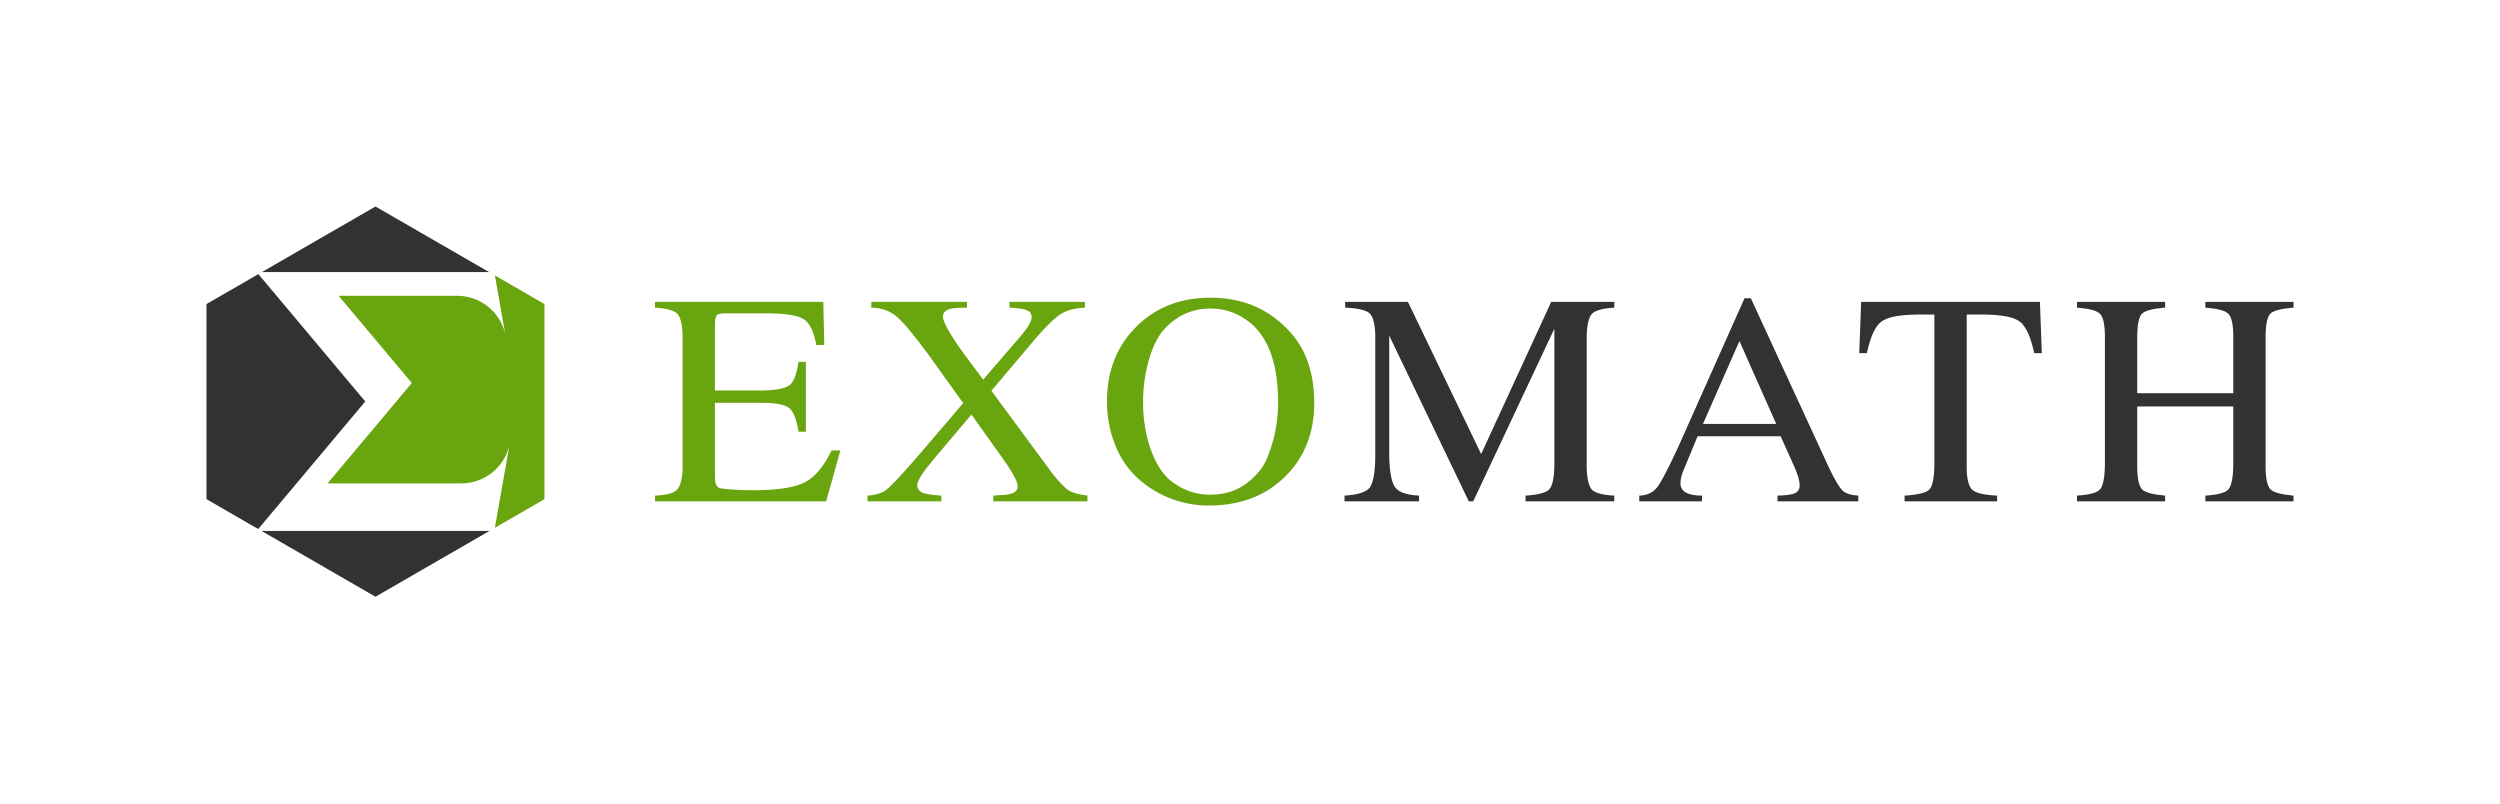
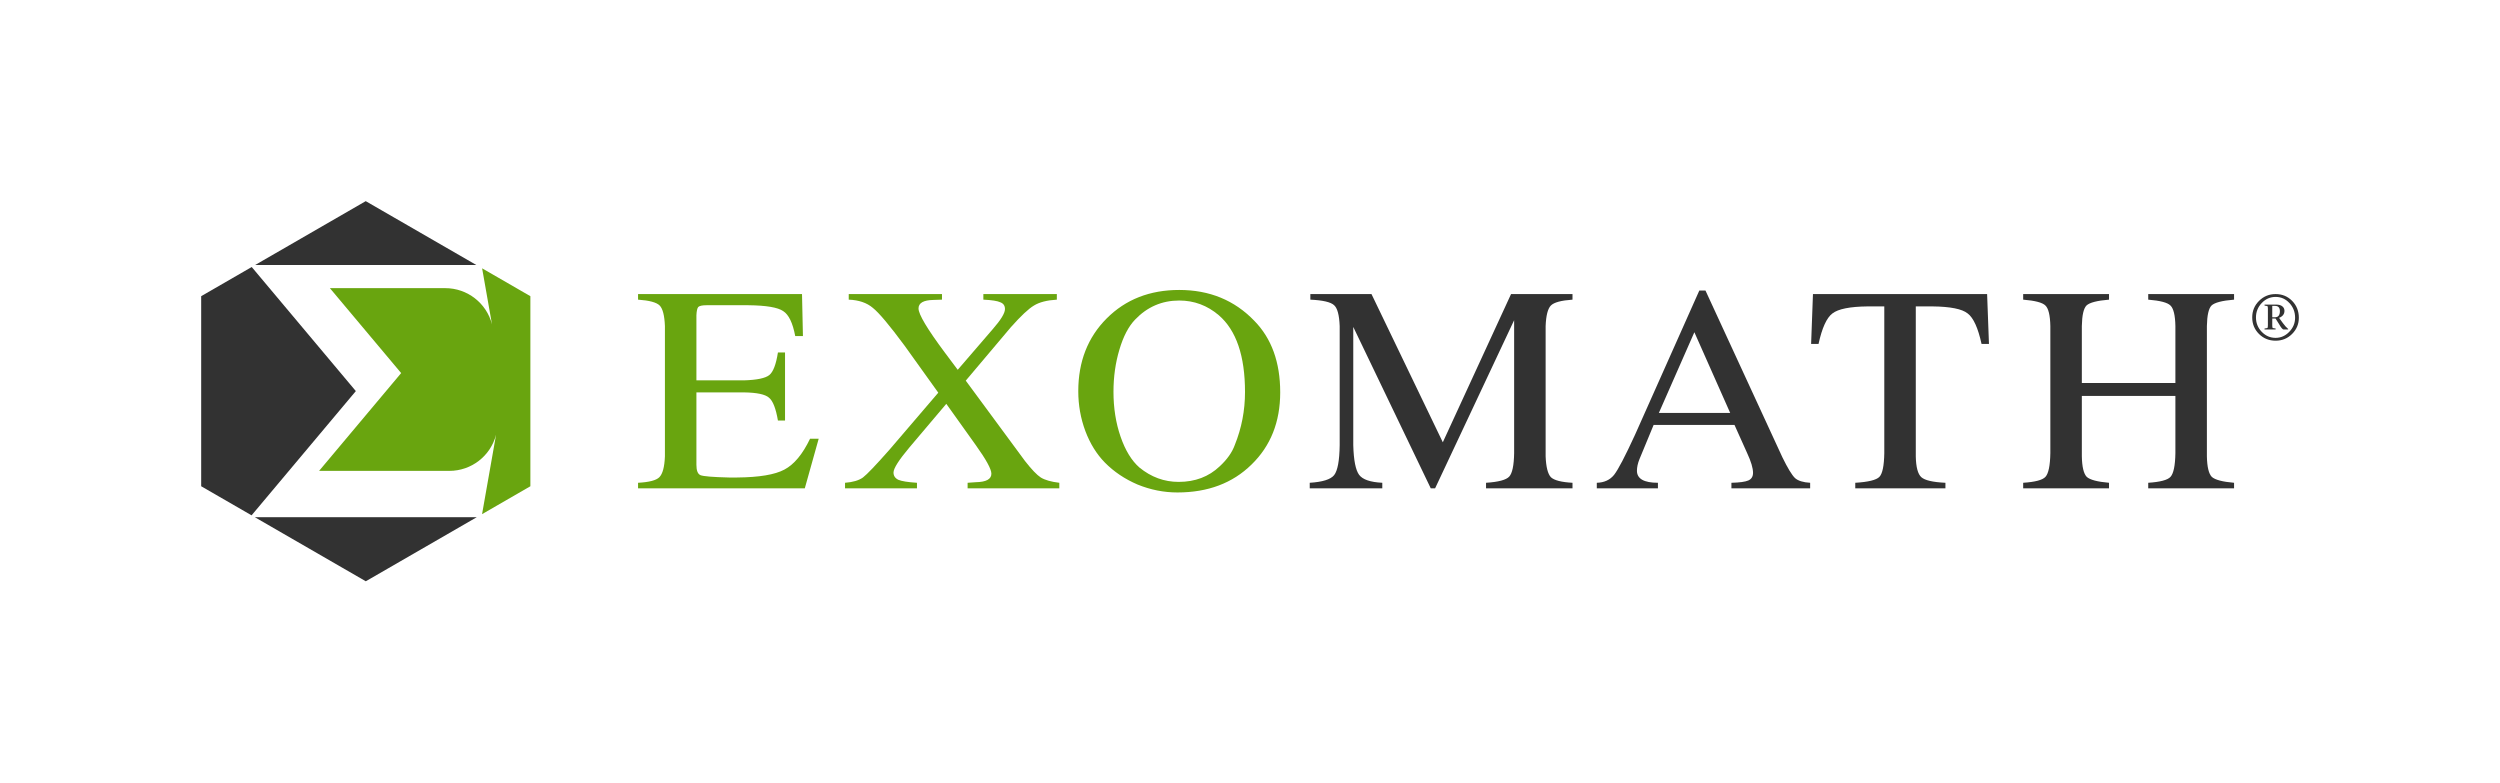
- <svg xmlns="http://www.w3.org/2000/svg" width="2421.314" height="777.953" version="1.1" id="svg46">
-   <defs id="defs22">
-     <marker id="DistanceX" orient="auto" refX="0" refY="0" style="overflow:visible">
-       <path d="M 3,-3 -3,3 M 0,-5 V 5" style="stroke:#000000;stroke-width:0.5" id="path4" />
-     </marker>
-     <pattern height="8" id="Hatch" patternUnits="userSpaceOnUse" width="8" x="0" y="0">
-       <path d="M8 4 l-4,4" linecap="square" stroke="#000000" stroke-width="0.25" id="path7" />
-       <path d="M6 2 l-4,4" linecap="square" stroke="#000000" stroke-width="0.25" id="path9" />
-       <path d="M4 0 l-4,4" linecap="square" stroke="#000000" stroke-width="0.25" id="path11" />
-     </pattern>
-     <symbol id="*MODEL_SPACE" />
-     <symbol id="*PAPER_SPACE" />
-     <symbol id="GENAXEH">
-       <path d="M -3.78,1122.52 H 3.78" style="fill:none;stroke:#000000" id="path16" />
-     </symbol>
-     <symbol id="_ACMFILLEDHALF">
-       <path d="m -3.78,1122.52 h 0.756" style="fill:none;stroke:#000000" id="path19" />
-     </symbol>
-   </defs>
-   <g id="g32" transform="translate(-1980,-130.1884)">
-     <g id="g892">
-       <g id="g882">
-         <path id="path849" style="font-style:normal;font-variant:normal;font-weight:normal;font-stretch:normal;font-size:39.04px;line-height:1.25;font-family:'Nimbus Roman No9 L';-inkscape-font-specification:'Nimbus Roman No9 L';letter-spacing:0px;word-spacing:0px;fill:#69a50f;fill-opacity:1;stroke:none;stroke-width:0.976" d="m 2793.976,566.437 -13.815,49.315 h -165.781 v -5.544 q 16.578,-0.875 21.183,-5.544 4.912,-4.961 5.526,-20.718 V 454.385 q -0.614,-15.757 -5.219,-20.426 -4.605,-4.669 -21.49,-5.836 v -5.544 h 163.018 l 0.921,41.728 h -7.675 q -3.684,-19.551 -11.973,-24.803 -7.982,-5.544 -34.691,-5.836 h -41.445 q -6.447,0 -8.289,1.751 -1.535,1.751 -1.842,8.17 v 64.78 h 47.278 q 19.341,-0.584 25.174,-5.252 5.833,-4.669 8.596,-22.469 h 7.061 v 67.698 h -7.061 q -3.07,-18.092 -8.903,-22.761 -5.526,-4.961 -24.867,-5.252 h -47.278 v 72.075 q 0,8.462 3.991,10.213 4.298,1.751 28.244,2.334 h 8.289 q 32.849,-0.292 46.971,-7.879 14.429,-7.587 25.481,-30.639 z" />
-         <path id="path851" style="font-style:normal;font-variant:normal;font-weight:normal;font-stretch:normal;font-size:39.04px;line-height:1.25;font-family:'Nimbus Roman No9 L';-inkscape-font-specification:'Nimbus Roman No9 L';letter-spacing:0px;word-spacing:0px;fill:#69a50f;fill-opacity:1;stroke:none;stroke-width:0.976" d="m 3030.769,422.578 v 5.544 q -14.736,0.875 -22.718,5.836 -7.982,4.669 -23.025,21.593 l -44.822,53.108 58.944,79.954 q 9.824,12.547 15.657,16.341 6.14,3.793 18.42,5.252 v 5.544 h -91.18 v -5.544 q 7.368,-0.584 8.289,-0.584 15.35,-0.292 15.35,-8.462 0,-6.711 -15.657,-28.597 l -29.165,-40.852 -36.533,43.187 q -15.964,18.967 -15.964,25.095 0,4.961 4.912,7.295 4.912,2.043 18.42,2.918 v 5.544 h -71.531 v -5.544 q 11.666,-0.875 17.806,-5.252 6.14,-4.669 26.709,-28.013 l 48.199,-56.318 -33.463,-46.688 q -22.411,-30.347 -31.621,-37.643 -8.903,-7.587 -23.946,-8.17 v -5.544 h 92.715 v 5.544 l -8.596,0.292 q -14.736,0.292 -14.736,8.462 0,8.754 26.095,43.77 l 12.894,17.216 34.691,-40.269 q 12.28,-14.007 12.28,-20.134 0,-4.961 -4.605,-6.711 -4.298,-2.043 -16.885,-2.626 v -5.544 z" />
-         <path id="path853" style="font-style:normal;font-variant:normal;font-weight:normal;font-stretch:normal;font-size:39.04px;line-height:1.25;font-family:'Nimbus Roman No9 L';-inkscape-font-specification:'Nimbus Roman No9 L';letter-spacing:0px;word-spacing:0px;fill:#69a50f;fill-opacity:1;stroke:none;stroke-width:0.976" d="m 3152.487,418.493 q 45.129,0 74.601,30.639 25.788,26.262 25.788,71.2 0,44.062 -28.551,71.783 -28.244,27.721 -73.68,27.721 -20.262,0 -39.603,-7.879 -19.034,-8.17 -32.542,-21.885 -12.28,-12.547 -19.341,-31.223 -7.061,-18.967 -7.061,-39.685 0,-44.062 28.244,-72.367 28.244,-28.305 72.145,-28.305 z m 0,10.505 q -25.788,0 -43.901,18.967 -9.824,10.213 -15.657,30.056 -5.833,19.551 -5.833,41.728 0,24.22 7.061,44.646 7.061,20.426 18.727,30.639 17.499,14.298 38.989,14.298 24.56,0 40.831,-15.466 11.052,-10.213 15.043,-21.302 10.131,-25.095 10.131,-52.524 0,-53.983 -26.095,-76.452 -17.192,-14.59 -39.296,-14.59 z" />
-         <path id="path855" style="font-style:normal;font-variant:normal;font-weight:normal;font-stretch:normal;font-size:39.04px;line-height:1.25;font-family:'Nimbus Roman No9 L';-inkscape-font-specification:'Nimbus Roman No9 L';letter-spacing:0px;word-spacing:0px;fill:#323232;fill-opacity:1;stroke:none;stroke-width:0.976" d="m 3543.473,422.578 v 5.544 q -16.885,1.167 -21.49,5.836 -4.605,4.669 -5.219,20.426 v 129.56 q 0.614,15.757 5.219,20.718 4.912,4.669 21.49,5.544 v 5.544 h -85.96 v -5.544 q 18.42,-1.167 23.025,-6.128 4.605,-4.961 4.912,-23.344 V 448.549 l -78.592,167.203 h -4.298 L 3325.502,455.26 V 572.856 q 0.614,22.469 5.833,29.472 5.219,7.003 23.025,7.879 v 5.544 h -72.145 v -5.544 q 19.034,-1.167 24.253,-7.587 5.219,-6.711 5.526,-29.764 V 454.385 q -0.614,-16.341 -5.526,-20.718 -4.912,-4.669 -23.639,-5.544 v -5.544 h 60.786 l 70.918,147.36 67.847,-147.36 z" />
-         <path id="path857" style="font-style:normal;font-variant:normal;font-weight:normal;font-stretch:normal;font-size:39.04px;line-height:1.25;font-family:'Nimbus Roman No9 L';-inkscape-font-specification:'Nimbus Roman No9 L';letter-spacing:0px;word-spacing:0px;fill:#323232;fill-opacity:1;stroke:none;stroke-width:0.976" d="m 3779.811,610.207 v 5.544 h -78.285 v -5.544 q 12.28,-0.292 16.885,-2.334 4.605,-2.043 4.605,-7.587 0,-7.003 -5.833,-19.551 l -12.587,-28.013 h -80.434 l -14.122,34.141 q -2.456,6.128 -2.456,11.38 0,11.964 20.876,11.964 v 5.544 h -60.786 v -5.544 q 11.052,-0.292 17.192,-7.879 6.14,-7.879 20.876,-39.977 l 63.856,-143.275 h 6.14 l 76.444,165.744 q 7.982,16.341 12.587,20.718 4.605,4.085 15.043,4.669 z m -150.431,-69.449 h 70.918 l -35.612,-80.246 z" />
-         <path id="path859" style="font-style:normal;font-variant:normal;font-weight:normal;font-stretch:normal;font-size:39.04px;line-height:1.25;font-family:'Nimbus Roman No9 L';-inkscape-font-specification:'Nimbus Roman No9 L';letter-spacing:0px;word-spacing:0px;fill:#323232;fill-opacity:1;stroke:none;stroke-width:0.976" d="m 3914.273,610.207 v 5.544 h -89.645 v -5.544 q 19.341,-1.167 23.946,-5.836 4.605,-4.669 4.912,-23.636 V 434.834 h -16.578 q -26.402,0.292 -34.998,7.003 -8.596,6.42 -13.815,30.347 h -7.368 l 1.842,-49.606 h 173.149 l 1.842,49.606 h -7.368 q -5.219,-23.928 -13.815,-30.347 -8.289,-6.711 -34.998,-7.003 h -16.578 v 149.111 q 0.307,16.049 5.526,20.718 5.219,4.669 23.946,5.544 z" />
-         <path id="path861" style="font-style:normal;font-variant:normal;font-weight:normal;font-stretch:normal;font-size:39.04px;line-height:1.25;font-family:'Nimbus Roman No9 L';-inkscape-font-specification:'Nimbus Roman No9 L';letter-spacing:0px;word-spacing:0px;fill:#323232;fill-opacity:1;stroke:none;stroke-width:0.976" d="m 3991.631,615.751 v -5.544 q 17.806,-1.167 22.104,-5.836 4.605,-4.961 4.912,-23.636 v -126.35 q -0.307,-16.049 -4.912,-20.426 -4.298,-4.377 -22.104,-5.836 v -5.544 h 85.347 v 5.544 q -17.806,1.459 -22.411,5.836 -4.298,4.377 -4.605,20.426 v 56.61 h 93.022 v -56.61 q -0.307,-16.049 -4.912,-20.426 -4.298,-4.377 -22.104,-5.836 v -5.544 h 85.347 v 5.544 q -17.806,1.459 -22.411,5.836 -4.298,4.377 -4.605,20.426 v 129.56 q 0.307,15.757 4.912,20.426 4.912,4.377 22.104,5.836 v 5.544 h -85.347 v -5.544 q 17.806,-1.167 22.104,-5.836 4.605,-4.961 4.912,-23.636 v -56.901 h -93.022 v 60.111 q 0.307,15.757 4.912,20.426 4.912,4.377 22.104,5.836 v 5.544 z" />
+ <svg xmlns="http://www.w3.org/2000/svg" width="2485.7" height="777.95" version="1.1">
+   <g transform="translate(-1980 -130.19)">
+     <g>
+       <path d="m2426.8 598.37h-129.53l81.59-97.235-70.857-84.444h114.74a47.953 47.953 0 0 1 46.43 35.964l-9.818-55.682 47.989 27.706v188.98l-48.039 27.736 13.927-78.986a47.953 47.953 0 0 1-46.43 35.965z" fill="#69a50f" />
+       <g fill="#323232">
+         <path d="m2453.6 393.67h-219.91l109.95-63.482z" />
+         <path d="m2233.3 644.4h220.8l-110.4 63.739z" />
+         <path d="m2230.3 395.65-50.272 29.025v188.98l50.102 28.926 103.67-123.54-103.52-123.37" />
      </g>
-       <g id="g877">
-         <path d="m 2426.775,598.367 h -129.527 l 81.59,-97.235 -70.857,-84.444 h 114.736 a 47.953,47.953 0 0 1 46.43,35.965 l -9.818,-55.682 47.989,27.706 v 188.976 l -48.039,27.735 13.927,-78.986 a 47.953,47.953 0 0 1 -46.43,35.965 z" style="fill:#69a50f;fill-opacity:1;stroke:none;stroke-width:1;stroke-miterlimit:4;stroke-dasharray:none;stroke-opacity:1" id="path24-0-7" />
-         <path d="m 2453.612,393.67 h -219.908 l 109.954,-63.482 z" style="fill:#323232;fill-opacity:1;stroke:none" id="path26-9-9" />
-         <path d="m 2233.259,644.402 h 220.799 l -110.4,63.739 z" style="fill:#323232;fill-opacity:1;stroke:none" id="path28-0-2" />
-         <path d="M 2230.273,395.652 2180,424.677 v 188.976 l 50.102,28.926 103.665,-123.543 -103.52,-123.37" style="fill:#323232;fill-opacity:1;stroke:none" id="path30-5-4" />
+       <g fill="#69a50f">
+         <path d="m2794 566.44-13.815 49.315h-165.78v-5.544q16.578-0.875 21.183-5.544 4.912-4.961 5.526-20.718v-129.56q-0.614-15.757-5.219-20.426-4.605-4.669-21.49-5.836v-5.544h163.02l0.921 41.728h-7.675q-3.684-19.551-11.973-24.803-7.982-5.544-34.691-5.836h-41.445q-6.447 0-8.289 1.751-1.535 1.751-1.842 8.171v64.78h47.278q19.341-0.584 25.174-5.252 5.833-4.669 8.596-22.469h7.061v67.698h-7.061q-3.07-18.092-8.903-22.761-5.526-4.961-24.867-5.252h-47.278v72.075q0 8.462 3.991 10.213 4.298 1.751 28.244 2.334h8.289q32.849-0.292 46.971-7.879 14.429-7.587 25.481-30.639z" />
+         <path d="m3030.8 422.58v5.544q-14.736 0.875-22.718 5.836-7.982 4.669-23.025 21.593l-44.822 53.108 58.944 79.954q9.824 12.547 15.657 16.341 6.14 3.793 18.42 5.252v5.544h-91.18v-5.544q7.368-0.584 8.289-0.584 15.35-0.292 15.35-8.462 0-6.711-15.657-28.597l-29.165-40.852-36.533 43.187q-15.964 18.967-15.964 25.095 0 4.961 4.912 7.295 4.912 2.043 18.42 2.918v5.544h-71.532v-5.544q11.666-0.875 17.806-5.252 6.14-4.669 26.709-28.013l48.199-56.318-33.463-46.688q-22.411-30.347-31.621-37.643-8.903-7.587-23.946-8.17v-5.544h92.715v5.544l-8.596 0.292q-14.736 0.292-14.736 8.462 0 8.754 26.095 43.77l12.894 17.216 34.691-40.269q12.28-14.007 12.28-20.134 0-4.961-4.605-6.711-4.298-2.043-16.885-2.626v-5.544z" />
+         <path d="m3152.5 418.49q45.129 0 74.601 30.639 25.788 26.262 25.788 71.2 0 44.062-28.551 71.783-28.244 27.721-73.68 27.721-20.262 0-39.603-7.879-19.034-8.171-32.542-21.885-12.28-12.548-19.341-31.223-7.061-18.967-7.061-39.685 0-44.062 28.244-72.367t72.146-28.305zm0 10.505q-25.788 0-43.901 18.967-9.824 10.213-15.657 30.056-5.833 19.551-5.833 41.728 0 24.22 7.061 44.646 7.061 20.426 18.727 30.639 17.499 14.298 38.989 14.298 24.56 0 40.831-15.466 11.052-10.213 15.043-21.302 10.131-25.095 10.131-52.524 0-53.983-26.095-76.452-17.192-14.59-39.296-14.59z" />
+       </g>
+       <g fill="#323232">
+         <path d="m3543.5 422.58v5.544q-16.885 1.167-21.49 5.836-4.605 4.669-5.219 20.426v129.56q0.614 15.757 5.219 20.718 4.912 4.669 21.49 5.544v5.544h-85.96v-5.544q18.42-1.167 23.025-6.128t4.912-23.344v-132.19l-78.592 167.2h-4.298l-77.058-160.49v117.6q0.614 22.469 5.833 29.472 5.219 7.003 23.025 7.879v5.544h-72.145v-5.544q19.034-1.167 24.253-7.587 5.219-6.711 5.526-29.764v-118.47q-0.614-16.341-5.526-20.718-4.912-4.669-23.639-5.544v-5.544h60.786l70.918 147.36 67.848-147.36z" />
+         <path d="m3779.8 610.21v5.544h-78.285v-5.544q12.28-0.292 16.885-2.334 4.605-2.043 4.605-7.587 0-7.003-5.833-19.551l-12.587-28.013h-80.434l-14.122 34.141q-2.456 6.128-2.456 11.38 0 11.964 20.876 11.964v5.544h-60.786v-5.544q11.052-0.292 17.192-7.879 6.14-7.879 20.876-39.977l63.856-143.27h6.14l76.444 165.74q7.982 16.341 12.587 20.718 4.605 4.085 15.043 4.669zm-150.43-69.449h70.918l-35.612-80.246z" />
+         <path d="m3914.3 610.21v5.544h-89.645v-5.544q19.341-1.167 23.946-5.836 4.605-4.669 4.912-23.636v-145.9h-16.578q-26.402 0.292-34.998 7.003-8.596 6.42-13.815 30.347h-7.368l1.842-49.606h173.15l1.842 49.606h-7.368q-5.219-23.928-13.815-30.347-8.289-6.711-34.998-7.003h-16.578v149.11q0.307 16.049 5.526 20.718 5.219 4.669 23.946 5.544z" />
+         <path d="m3991.6 615.75v-5.544q17.806-1.167 22.104-5.836 4.605-4.961 4.912-23.636v-126.35q-0.307-16.049-4.912-20.426-4.298-4.377-22.104-5.836v-5.544h85.346v5.544q-17.806 1.459-22.411 5.836-4.298 4.377-4.605 20.426v56.61h93.022v-56.61q-0.307-16.049-4.912-20.426-4.298-4.377-22.104-5.836v-5.544h85.346v5.544q-17.806 1.459-22.411 5.836-4.298 4.377-4.605 20.426v129.56q0.307 15.757 4.912 20.426 4.912 4.377 22.104 5.836v5.544h-85.346v-5.544q17.806-1.167 22.104-5.836 4.605-4.961 4.912-23.636v-56.901h-93.022v60.111q0.307 15.757 4.912 20.426 4.912 4.377 22.104 5.836v5.544z" />
+         <path d="m4231.6 434.07v-1.008h11.997q3.525 0 5.626 1.68 2.169 1.68 2.169 4.502 0 4.838-5.355 6.988l3.864 5.308q2.643 3.628 5.151 5.711v0.538h-4.338q-1.491 0.336-4.677-5.308-0.949-1.747-3.525-5.577h-3.253v6.652q0 2.419 0.474 2.688 0.678 0.336 2.847 0.538v1.008h-10.98v-1.008q2.169-0.202 2.847-0.538 0.474-0.269 0.474-2.688v-16.193q0-2.486-0.474-2.755-0.542-0.269-2.847-0.538zm7.659 0.269v11.288h2.914q2.237 0 3.457-1.545 1.22-1.545 1.22-4.435 0-5.308-4.812-5.308zm3.321-11.758q9.828 0 16.47 6.786 6.643 6.786 6.643 16.798 0 9.407-6.778 16.126-6.71 6.652-16.335 6.652-9.76 0-16.538-6.719-6.71-6.719-6.71-16.395 0-9.743 6.778-16.462 6.778-6.786 16.471-6.786zm0 2.822q-7.998 0-13.759 6.047-5.761 6.047-5.761 14.379t5.761 14.312q5.761 5.98 13.759 5.98 7.795 0 13.556-5.98 5.829-5.98 5.829-14.043 0-8.6-5.694-14.648-5.626-6.047-13.692-6.047z" />
      </g>
    </g>
  </g>
-   <g id="g34" transform="translate(-1980,-130.1884)" />
-   <g id="g44" transform="translate(-1980,-130.1884)" />
</svg>
